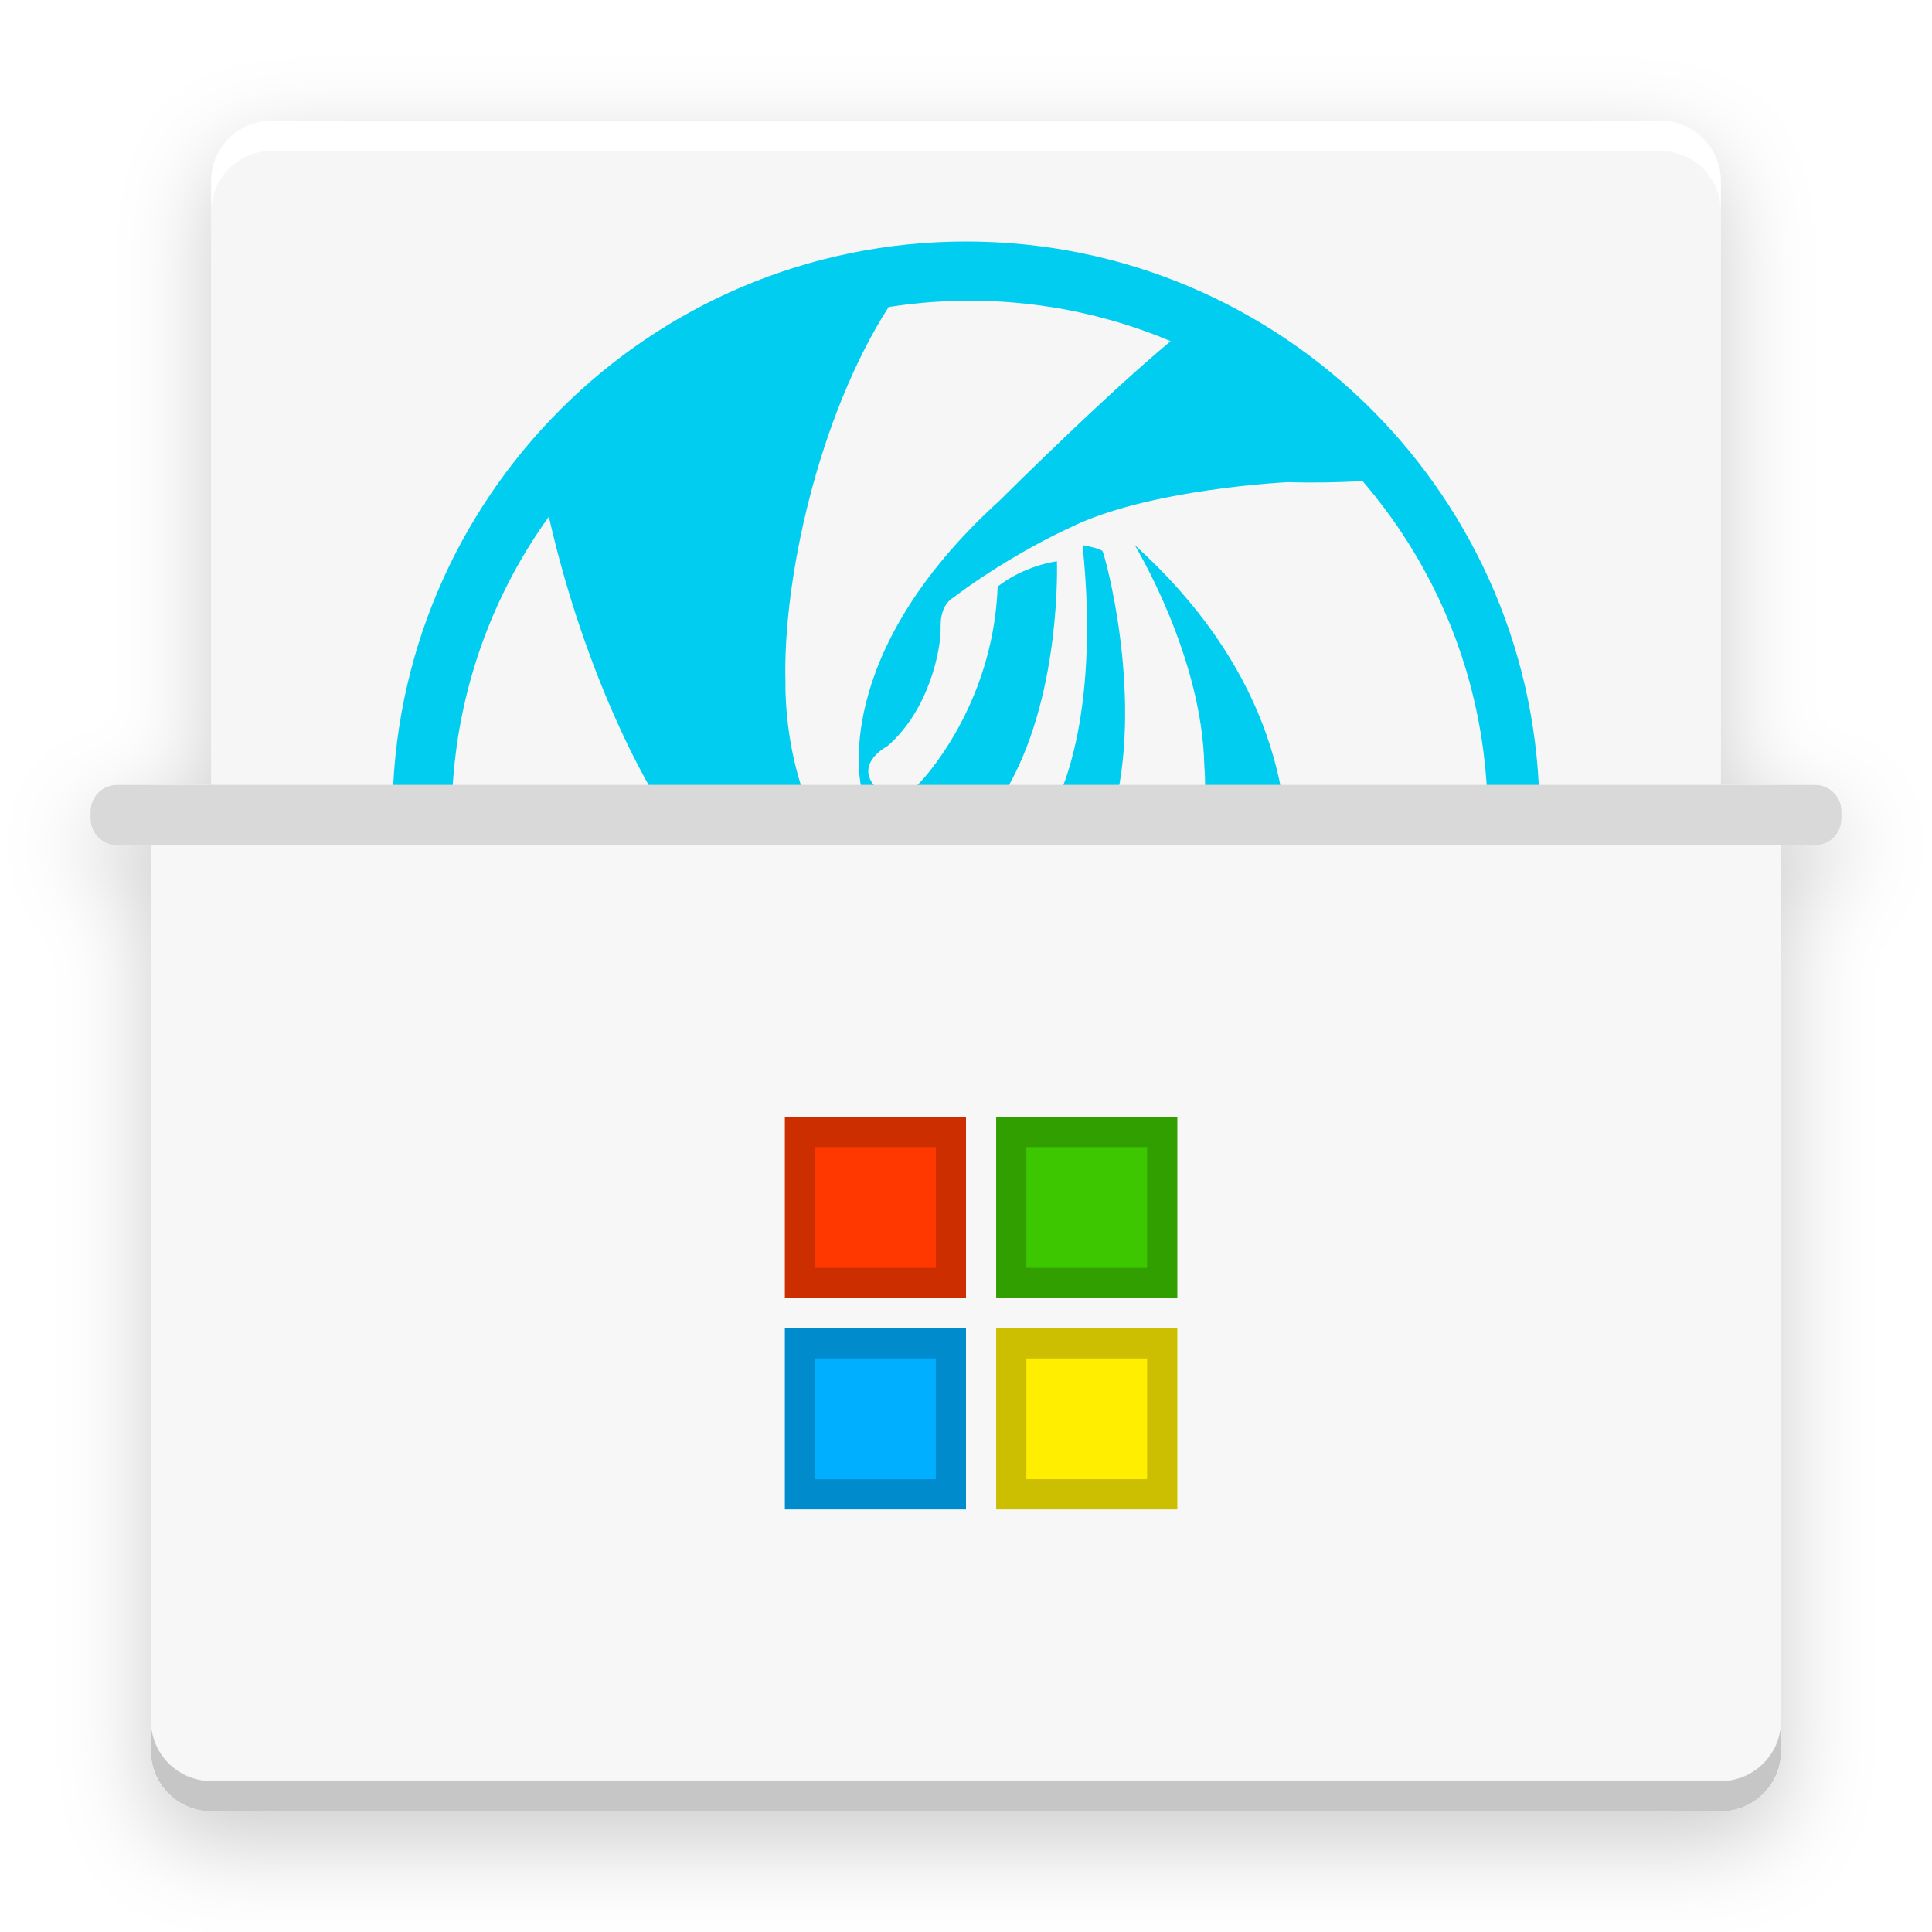
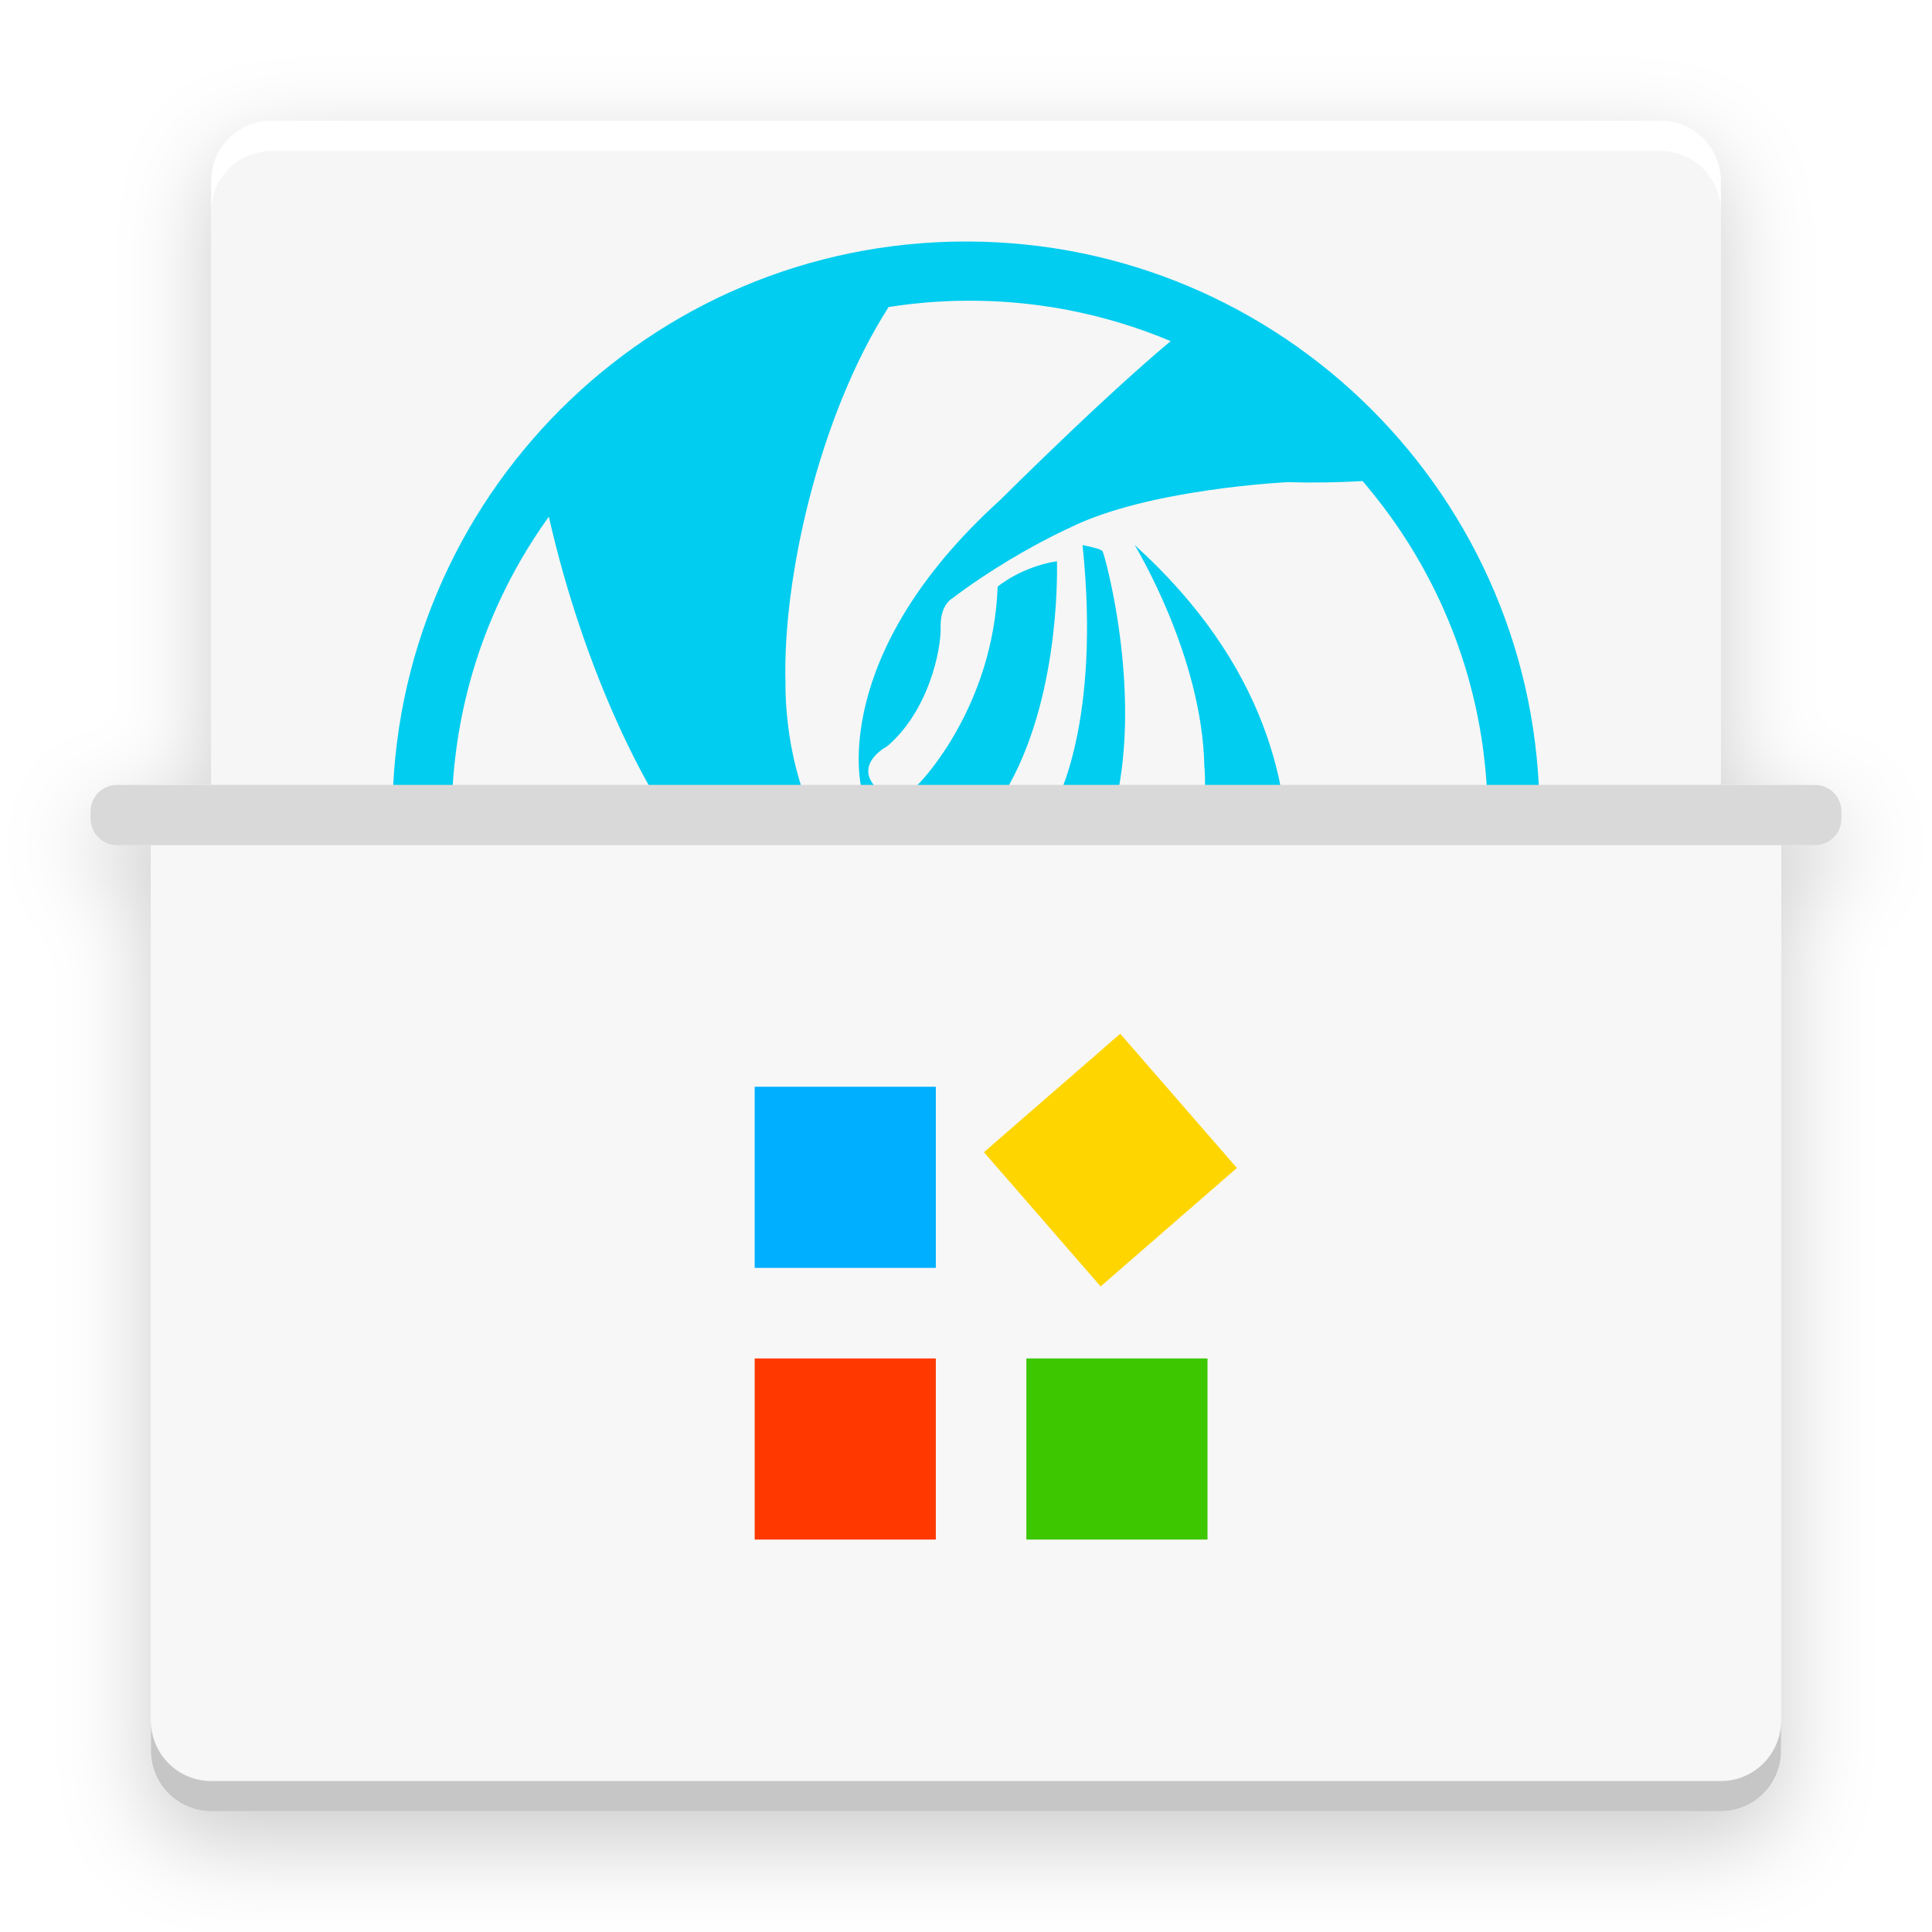
<svg xmlns="http://www.w3.org/2000/svg" xmlns:xlink="http://www.w3.org/1999/xlink" width="64" height="64" viewBox="0 0 64 64">
  <defs>
    <filter id="deepin-wine-assist-a" width="127.6%" height="128.6%" x="-13.8%" y="-14.3%" filterUnits="objectBoundingBox">
      <feOffset dy="1" in="SourceAlpha" result="shadowOffsetOuter1" />
      <feGaussianBlur in="shadowOffsetOuter1" result="shadowBlurOuter1" stdDeviation="1.5" />
      <feColorMatrix in="shadowBlurOuter1" result="shadowMatrixOuter1" values="0 0 0 0 0   0 0 0 0 0   0 0 0 0 0  0 0 0 0.2 0" />
      <feMerge>
        <feMergeNode in="shadowMatrixOuter1" />
        <feMergeNode in="SourceGraphic" />
      </feMerge>
    </filter>
    <path id="deepin-wine-assist-b" d="M6,0 L52,0 C53.105,-2.02906125e-16 54,0.895 54,2 L54,23 L54,23 L4,23 L4,2 C4,0.895 4.895,2.02906125e-16 6,0 Z" />
    <filter id="deepin-wine-assist-c" width="102%" height="104.3%" x="-1%" y="-2.2%" filterUnits="objectBoundingBox">
      <feOffset dy="1" in="SourceAlpha" result="shadowOffsetInner1" />
      <feComposite in="shadowOffsetInner1" in2="SourceAlpha" k2="-1" k3="1" operator="arithmetic" result="shadowInnerInner1" />
      <feColorMatrix in="shadowInnerInner1" values="0 0 0 0 1   0 0 0 0 1   0 0 0 0 1  0 0 0 1 0" />
    </filter>
    <path id="deepin-wine-assist-d" d="M2,23 L56,23 L56,54 C56,55.105 55.105,56 54,56 L4,56 C2.895,56 2,55.105 2,54 L2,23 L2,23 Z" />
    <filter id="deepin-wine-assist-e" width="101.9%" height="103%" x="-.9%" y="-1.5%" filterUnits="objectBoundingBox">
      <feOffset dy="-1" in="SourceAlpha" result="shadowOffsetInner1" />
      <feComposite in="shadowOffsetInner1" in2="SourceAlpha" k2="-1" k3="1" operator="arithmetic" result="shadowInnerInner1" />
      <feColorMatrix in="shadowInnerInner1" values="0 0 0 0 0   0 0 0 0 0   0 0 0 0 0  0 0 0 0.199 0" />
    </filter>
  </defs>
  <g fill="none" fill-rule="evenodd" filter="url(#deepin-wine-assist-a)" transform="translate(3 4)">
    <use fill="#F6F6F6" xlink:href="#deepin-wine-assist-b" />
    <use fill="#000" filter="url(#deepin-wine-assist-c)" xlink:href="#deepin-wine-assist-b" />
    <path fill="#00CDEF" fill-rule="nonzero" d="M29,4 C39.493,4 48,12.507 48,23 C48,33.381 39.675,41.817 29.338,41.997 L29,42 L29,42 L29.094,41.999 L28.906,42 C18.56,41.949 10.17,33.632 10.003,23.315 L10,23 C10,12.507 18.507,4 29,4 Z M29.123,5.961 L28.66,5.967 C28.614,5.969 28.569,5.97 28.523,5.972 C28.367,5.977 28.213,5.984 28.058,5.994 L28.523,5.972 C28.349,5.978 28.176,5.986 28.004,5.997 L28.058,5.994 C27.702,6.016 27.348,6.048 26.997,6.092 C26.979,6.094 26.96,6.096 26.941,6.099 L26.997,6.092 C26.83,6.112 26.664,6.135 26.499,6.161 L26.941,6.099 C26.773,6.12 26.604,6.144 26.437,6.17 C24.115,9.795 22.919,15.222 23.02,18.616 L23.019,18.641 C23.019,18.649 23.019,18.659 23.019,18.671 L23.019,18.767 C23.024,19.647 23.212,24.132 26.476,25.832 L26.479,25.833 L26.504,25.844 C26.516,25.849 26.533,25.855 26.553,25.862 L26.625,25.886 C27.288,26.1 30.017,26.679 31.956,22.618 C31.956,22.618 33.482,19.993 32.861,14.059 L32.937,14.073 C33.099,14.105 33.47,14.185 33.523,14.259 C33.59,14.353 34.836,18.827 33.96,22.595 C33.96,22.595 33.155,27.023 29.193,28.036 C25.232,29.049 22.145,26.599 20.05,24.291 C18.555,22.645 16.366,18.341 15.181,13.115 C14.862,13.559 14.563,14.019 14.286,14.493 C14.276,14.509 14.267,14.526 14.257,14.542 L14.286,14.493 C13.81,15.31 13.4,16.169 13.062,17.063 C13.047,17.101 13.033,17.139 13.019,17.177 L13.062,17.063 C12.807,17.739 12.593,18.436 12.424,19.149 C12.417,19.179 12.41,19.209 12.403,19.239 L12.424,19.149 C12.328,19.554 12.246,19.964 12.179,20.379 C12.174,20.415 12.168,20.451 12.162,20.487 L12.179,20.379 C12.152,20.548 12.128,20.717 12.106,20.887 L12.162,20.487 C12.138,20.648 12.115,20.809 12.095,20.971 L12.106,20.887 C12.087,21.03 12.07,21.174 12.055,21.318 L12.095,20.971 C12.08,21.094 12.065,21.218 12.053,21.341 L12.055,21.318 C12.012,21.732 11.983,22.15 11.97,22.572 C11.968,22.631 11.967,22.69 11.965,22.749 L11.97,22.572 C11.964,22.755 11.961,22.939 11.961,23.123 L11.966,23.543 C11.967,23.585 11.968,23.626 11.97,23.668 C11.979,23.97 11.996,24.271 12.021,24.569 C12.022,24.577 12.023,24.585 12.023,24.593 L12.021,24.569 C12.062,25.056 12.123,25.537 12.203,26.012 C12.209,26.044 12.215,26.077 12.22,26.109 L12.203,26.012 C12.23,26.167 12.258,26.322 12.289,26.475 L12.22,26.109 C12.244,26.244 12.269,26.379 12.296,26.512 L12.289,26.475 C12.346,26.767 12.411,27.055 12.484,27.341 C12.494,27.383 12.505,27.426 12.516,27.468 L12.484,27.341 C12.682,28.128 12.935,28.892 13.238,29.631 C13.252,29.665 13.266,29.698 13.28,29.732 L13.238,29.631 C13.29,29.757 13.343,29.883 13.398,30.007 L13.28,29.732 C13.337,29.868 13.396,30.003 13.456,30.138 L13.398,30.007 C13.467,30.166 13.539,30.323 13.613,30.479 L13.456,30.138 C13.516,30.272 13.578,30.405 13.641,30.537 C17.639,31.691 27.187,33.744 33.302,29.262 C36.511,26.91 36.903,23.457 36.918,22.039 L36.918,21.851 C36.915,21.561 36.896,21.395 36.896,21.395 C36.828,17.711 34.585,14.052 34.585,14.052 C43.306,21.941 38.152,30.706 38.152,30.706 C35.774,35.562 30.911,38.684 26.624,40.103 C26.658,40.108 26.691,40.113 26.725,40.118 L27.082,40.164 C27.096,40.166 27.111,40.167 27.125,40.169 C27.263,40.185 27.401,40.199 27.539,40.212 L27.125,40.169 C27.321,40.192 27.518,40.211 27.716,40.227 L27.539,40.212 C27.704,40.227 27.87,40.24 28.036,40.25 L27.716,40.227 C27.854,40.238 27.993,40.248 28.133,40.256 L28.036,40.25 C28.207,40.261 28.378,40.269 28.55,40.274 L28.133,40.256 C28.317,40.266 28.503,40.274 28.689,40.279 L28.55,40.274 C28.74,40.281 28.931,40.284 29.123,40.284 C38.601,40.284 46.284,32.601 46.284,23.123 L46.283,23.098 L46.28,22.749 C46.279,22.691 46.277,22.634 46.275,22.576 C46.273,22.491 46.269,22.406 46.265,22.321 L46.275,22.576 C46.271,22.447 46.266,22.318 46.259,22.189 L46.265,22.321 C46.258,22.168 46.249,22.016 46.238,21.864 L46.259,22.189 C46.247,21.965 46.231,21.743 46.21,21.522 C46.208,21.504 46.207,21.486 46.205,21.468 L46.21,21.522 C46.203,21.444 46.195,21.367 46.187,21.289 L46.205,21.468 C46.191,21.321 46.175,21.175 46.157,21.029 L46.187,21.289 C46.172,21.144 46.154,21 46.135,20.856 C46.121,20.748 46.106,20.64 46.09,20.532 L46.135,20.856 C46.112,20.677 46.085,20.498 46.056,20.32 L46.09,20.532 C46.069,20.398 46.047,20.264 46.024,20.131 L46.056,20.32 C46.039,20.219 46.022,20.117 46.003,20.016 L46.024,20.131 C45.998,19.984 45.97,19.838 45.941,19.693 L46.003,20.016 C45.981,19.892 45.957,19.769 45.932,19.647 L45.941,19.693 C45.913,19.553 45.883,19.414 45.851,19.276 L45.932,19.647 C45.897,19.48 45.861,19.314 45.821,19.149 L45.851,19.276 C45.823,19.155 45.794,19.035 45.764,18.915 L45.821,19.149 C45.793,19.03 45.764,18.912 45.733,18.794 L45.764,18.915 C45.735,18.8 45.705,18.685 45.673,18.57 L45.733,18.794 C45.681,18.592 45.624,18.391 45.565,18.191 C45.552,18.147 45.538,18.104 45.525,18.06 L45.565,18.191 C45.542,18.117 45.52,18.043 45.497,17.969 L45.525,18.06 C45.442,17.791 45.352,17.523 45.256,17.259 C45.241,17.217 45.225,17.175 45.21,17.133 C45.134,16.931 45.055,16.731 44.973,16.533 C44.958,16.496 44.942,16.459 44.926,16.422 L44.973,16.533 C44.919,16.404 44.864,16.275 44.807,16.148 L44.926,16.422 C44.855,16.254 44.781,16.087 44.705,15.922 C44.678,15.864 44.651,15.807 44.624,15.75 L44.705,15.922 C44.658,15.822 44.611,15.722 44.563,15.623 L44.624,15.75 C44.57,15.636 44.514,15.524 44.458,15.411 L44.563,15.623 C44.508,15.511 44.453,15.4 44.396,15.289 L44.458,15.411 C44.411,15.318 44.363,15.225 44.314,15.132 L44.396,15.289 C44.312,15.127 44.226,14.966 44.138,14.807 C44.114,14.764 44.091,14.722 44.066,14.679 L44.138,14.807 C44.084,14.71 44.03,14.614 43.974,14.518 L44.066,14.679 C43.994,14.551 43.919,14.423 43.843,14.296 L43.974,14.518 C43.92,14.425 43.865,14.332 43.809,14.24 L43.843,14.296 C43.771,14.177 43.698,14.058 43.623,13.94 L43.809,14.24 C43.716,14.087 43.621,13.935 43.524,13.785 L43.623,13.94 C43.553,13.83 43.482,13.721 43.41,13.613 L43.524,13.785 C43.458,13.685 43.392,13.585 43.324,13.485 L43.41,13.613 C43.354,13.529 43.298,13.446 43.241,13.364 L43.324,13.485 C43.161,13.245 42.991,13.009 42.816,12.777 C42.772,12.72 42.729,12.663 42.685,12.606 L42.816,12.777 C42.722,12.653 42.626,12.53 42.528,12.408 C42.511,12.386 42.494,12.365 42.477,12.344 L42.528,12.408 C42.464,12.328 42.4,12.248 42.334,12.169 C42.269,12.091 42.204,12.013 42.137,11.936 C41.384,11.979 40.542,11.999 39.673,11.971 C39.673,11.971 35.033,12.187 32.431,13.485 C32.431,13.485 32.283,13.551 32.029,13.677 L31.818,13.783 C31.093,14.153 29.822,14.856 28.551,15.817 C28.551,15.817 28.544,15.821 28.532,15.828 L28.521,15.836 C28.426,15.901 28.143,16.149 28.16,16.779 C28.177,17.533 27.765,19.542 26.391,20.72 C26.391,20.72 25.41,21.224 25.9,21.946 C25.9,21.946 26.563,22.907 27.496,21.897 C27.496,21.897 29.902,19.422 30.049,15.433 C30.049,15.433 30.81,14.783 32.012,14.591 L32.013,14.617 C32.014,14.643 32.015,14.687 32.015,14.749 L32.015,14.983 C32.005,16.362 31.777,21.038 29.264,23.58 C29.264,23.58 26.439,26.656 25.532,22.09 C25.532,22.09 24.426,17.739 30.123,12.572 L30.145,12.551 C30.152,12.544 30.161,12.535 30.171,12.524 L30.311,12.386 C30.795,11.907 32.148,10.577 33.574,9.257 L33.944,8.916 C34.578,8.337 35.212,7.774 35.779,7.301 C35.757,7.291 35.734,7.281 35.711,7.271 L35.78,7.3 C35.51,7.187 35.237,7.08 34.961,6.98 C34.948,6.976 34.937,6.971 34.925,6.967 L34.961,6.98 C34.844,6.938 34.726,6.897 34.608,6.857 L34.925,6.967 C34.774,6.913 34.623,6.861 34.47,6.811 L34.608,6.857 C34.445,6.802 34.28,6.749 34.115,6.699 L34.47,6.811 C34.328,6.764 34.186,6.72 34.042,6.677 L34.115,6.699 C33.995,6.662 33.875,6.627 33.754,6.594 L34.042,6.677 C33.899,6.634 33.755,6.593 33.609,6.554 L33.754,6.594 C33.444,6.507 33.131,6.429 32.815,6.36 C32.799,6.356 32.784,6.353 32.768,6.349 L32.815,6.36 C32.522,6.295 32.226,6.238 31.927,6.189 C31.902,6.185 31.876,6.181 31.85,6.177 L31.927,6.189 C31.792,6.167 31.656,6.146 31.52,6.127 L31.85,6.177 C31.701,6.153 31.552,6.131 31.402,6.111 L31.52,6.127 C31.222,6.086 30.921,6.052 30.618,6.026 C30.567,6.021 30.517,6.017 30.466,6.013 L30.618,6.026 C30.438,6.01 30.258,5.997 30.077,5.987 L30.466,6.013 C30.312,6.001 30.158,5.991 30.004,5.984 L30.077,5.987 C29.942,5.98 29.807,5.974 29.671,5.97 L30.004,5.984 C29.845,5.975 29.686,5.97 29.526,5.966 L29.525,5.966 L29.123,5.961 L29.123,5.961 Z" />
    <use fill="#F7F7F7" xlink:href="#deepin-wine-assist-d" />
    <use fill="#000" filter="url(#deepin-wine-assist-e)" xlink:href="#deepin-wine-assist-d" />
+     <g fill-rule="nonzero" transform="matrix(-1 0 0 1 38.544 29.682)">
+       <rect width="6" height="6" x="10.544" y="2.318" fill="#00AFFF" />
+       <rect width="6" height="6" x="10.544" y="11.318" fill="#FF3900" />
+       <rect width="6" height="6" x="1.544" y="11.318" fill="#3CC700" />
+       <polygon fill="#FFD500" points="3.643 .701 8.823 3.691 5.877 8.794 .697 5.803" transform="rotate(11 4.76 4.747)" />
+     </g>
    <rect width="58" height="2" y="22" fill="#D9D9D9" fill-rule="nonzero" rx=".875" />
-     <g fill-rule="nonzero" transform="translate(23 33)">
-       <rect width="6" height="6" x="7" fill="#3CC700" />
-       <rect width="6" height="6" fill="#FF3900" />
-       <rect width="6" height="6" x="7" y="7" fill="#FE0" />
-       <rect width="6" height="6" y="7" fill="#00AFFF" />
-       <path fill="#000" fill-opacity=".201" d="M13 0L13 6 7 6 7 0 13 0zM12 1L8 1 8 5 12 5 12 1zM6 0L6 6 0 6 0 0 6 0zM5 1L1 1 1 5 5 5 5 1zM13 7L13 13 7 13 7 7 13 7zM12 8L8 8 8 12 12 12 12 8zM6 7L6 13 0 13 0 7 6 7zM5 8L1 8 1 12 5 12 5 8z" />
-     </g>
  </g>
</svg>
